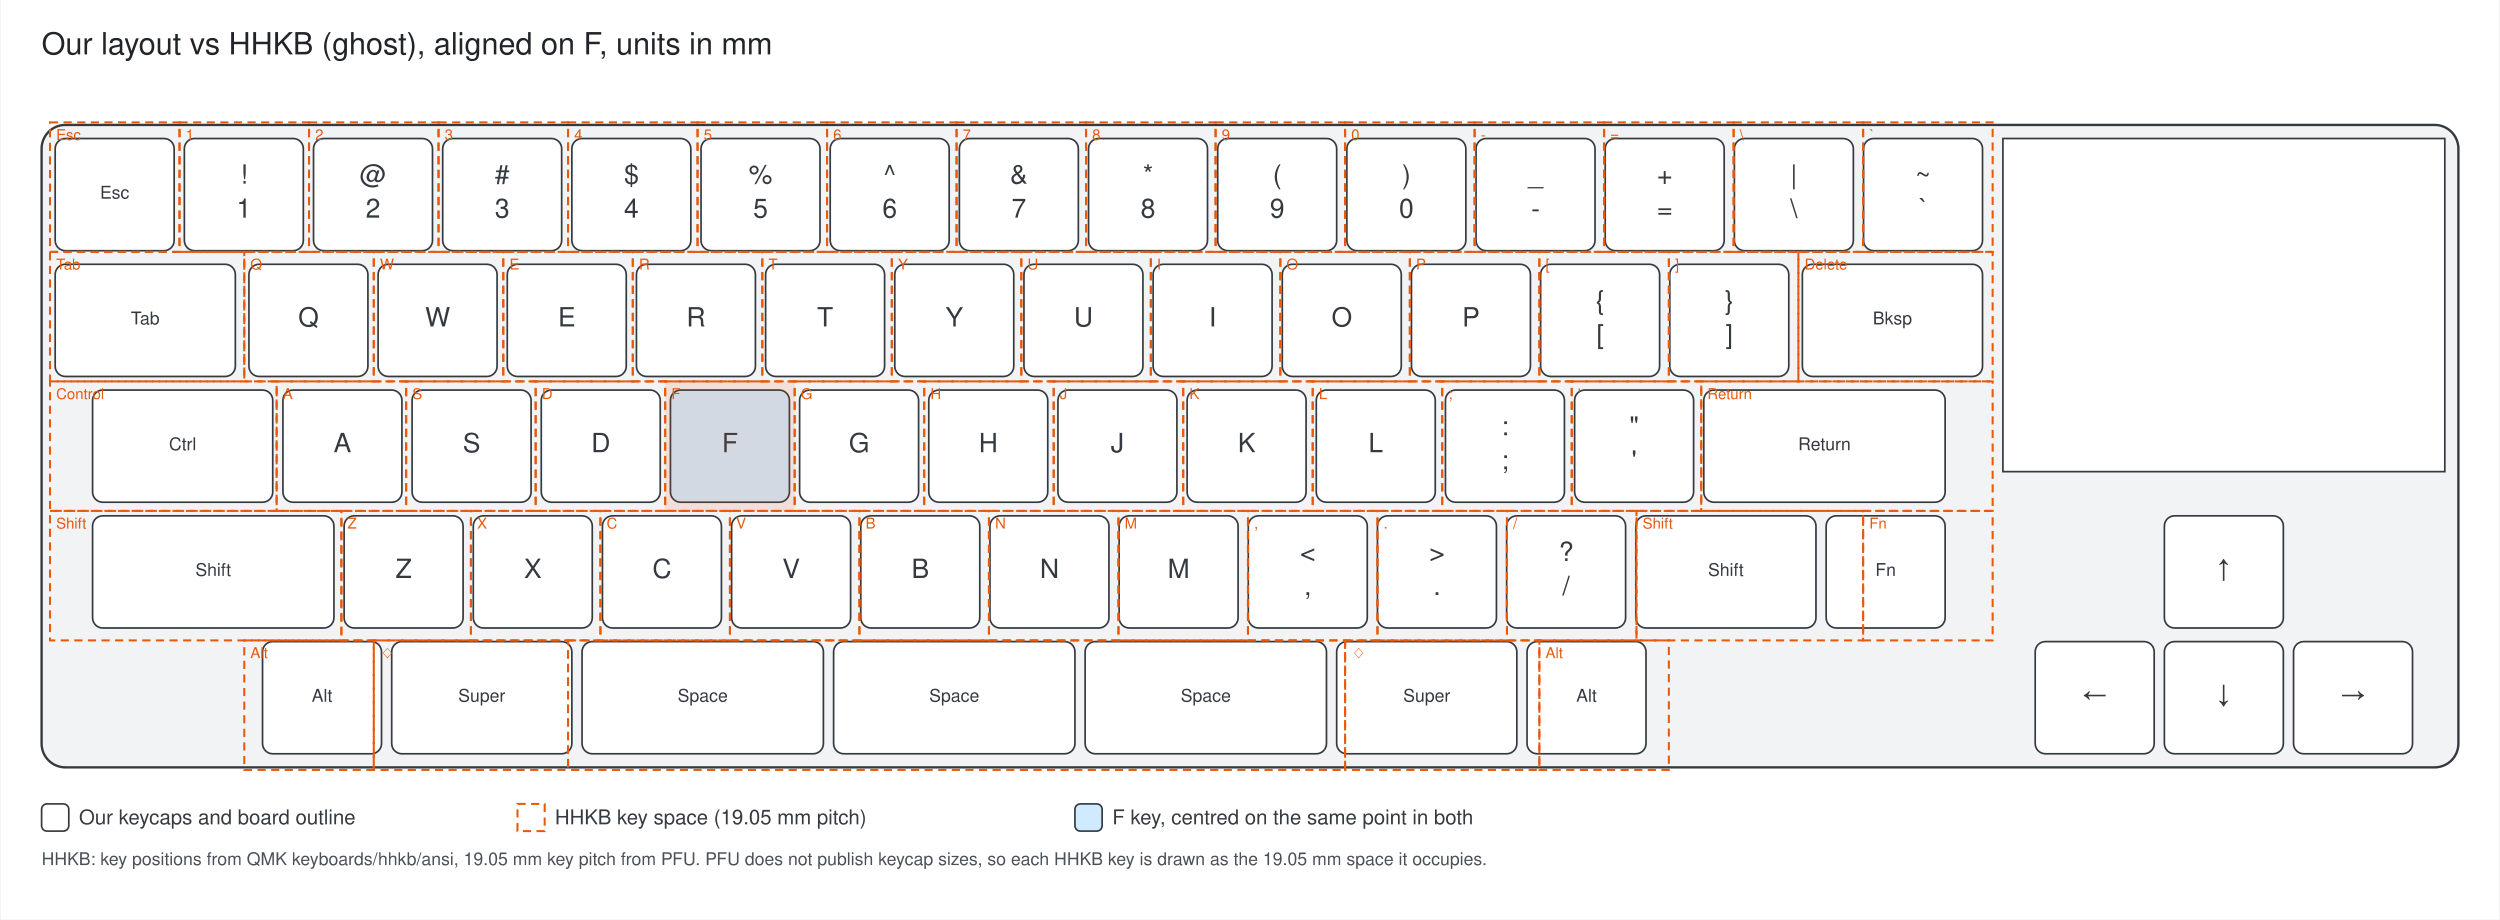
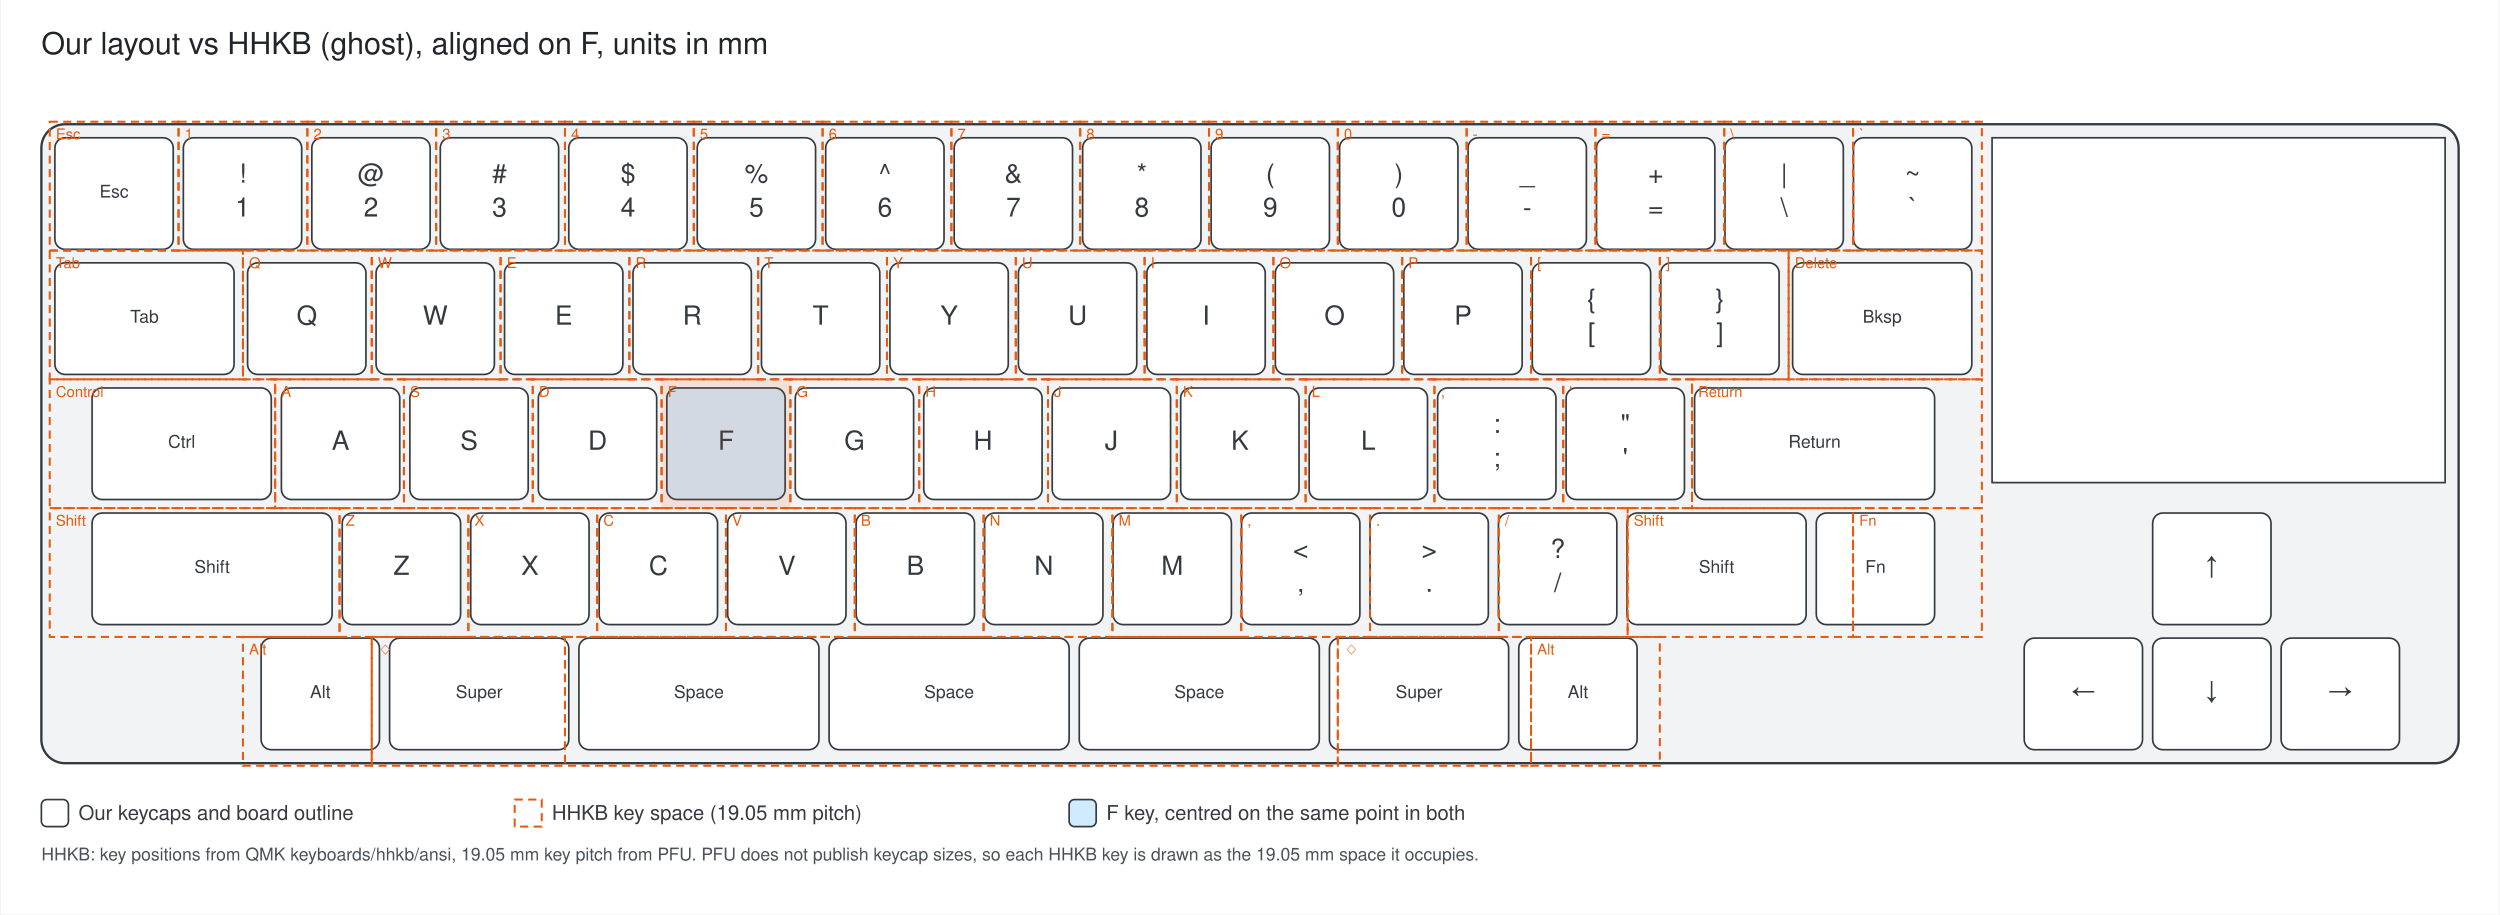
- <svg xmlns="http://www.w3.org/2000/svg" viewBox="-6.000 -18.375 367.500 135.250" width="1838" height="676" font-family="Helvetica, Arial, sans-serif">
-   <rect x="-6.000" y="-18.375" width="367.500" height="135.250" fill="#ffffff" />
+ <svg xmlns="http://www.w3.org/2000/svg" viewBox="-6.000 -18.375 369.500 135.250" width="1848" height="676" font-family="Helvetica, Arial, sans-serif">
+   <rect x="-6.000" y="-18.375" width="369.500" height="135.250" fill="#ffffff" />
  <text x="0.000" y="-10.375" font-size="4.5" fill="#212529">Our layout vs HHKB (ghost), aligned on F, units in mm</text>
-   <rect x="0" y="0" width="355.500" height="94.500" rx="3.500" fill="#f1f3f5" stroke="#343a40" stroke-width="0.35" />
+   <rect x="0" y="0" width="357.500" height="94.500" rx="3.500" fill="#f1f3f5" stroke="#343a40" stroke-width="0.35" />
  <rect x="2.000" y="2.000" width="17.500" height="16.500" rx="1.500" fill="#ffffff" stroke="#343a40" stroke-width="0.25" />
  <rect x="21.000" y="2.000" width="17.500" height="16.500" rx="1.500" fill="#ffffff" stroke="#343a40" stroke-width="0.25" />
  <rect x="40.000" y="2.000" width="17.500" height="16.500" rx="1.500" fill="#ffffff" stroke="#343a40" stroke-width="0.25" />
  <rect x="59.000" y="2.000" width="17.500" height="16.500" rx="1.500" fill="#ffffff" stroke="#343a40" stroke-width="0.25" />
  <rect x="78.000" y="2.000" width="17.500" height="16.500" rx="1.500" fill="#ffffff" stroke="#343a40" stroke-width="0.25" />
  <rect x="97.000" y="2.000" width="17.500" height="16.500" rx="1.500" fill="#ffffff" stroke="#343a40" stroke-width="0.25" />
  <rect x="116.000" y="2.000" width="17.500" height="16.500" rx="1.500" fill="#ffffff" stroke="#343a40" stroke-width="0.25" />
  <rect x="135.000" y="2.000" width="17.500" height="16.500" rx="1.500" fill="#ffffff" stroke="#343a40" stroke-width="0.25" />
  <rect x="154.000" y="2.000" width="17.500" height="16.500" rx="1.500" fill="#ffffff" stroke="#343a40" stroke-width="0.25" />
  <rect x="173.000" y="2.000" width="17.500" height="16.500" rx="1.500" fill="#ffffff" stroke="#343a40" stroke-width="0.25" />
  <rect x="192.000" y="2.000" width="17.500" height="16.500" rx="1.500" fill="#ffffff" stroke="#343a40" stroke-width="0.25" />
  <rect x="211.000" y="2.000" width="17.500" height="16.500" rx="1.500" fill="#ffffff" stroke="#343a40" stroke-width="0.25" />
  <rect x="230.000" y="2.000" width="17.500" height="16.500" rx="1.500" fill="#ffffff" stroke="#343a40" stroke-width="0.25" />
  <rect x="249.000" y="2.000" width="17.500" height="16.500" rx="1.500" fill="#ffffff" stroke="#343a40" stroke-width="0.25" />
  <rect x="268.000" y="2.000" width="17.500" height="16.500" rx="1.500" fill="#ffffff" stroke="#343a40" stroke-width="0.25" />
  <rect x="2.000" y="20.500" width="26.500" height="16.500" rx="1.500" fill="#ffffff" stroke="#343a40" stroke-width="0.25" />
  <rect x="30.500" y="20.500" width="17.500" height="16.500" rx="1.500" fill="#ffffff" stroke="#343a40" stroke-width="0.25" />
  <rect x="49.500" y="20.500" width="17.500" height="16.500" rx="1.500" fill="#ffffff" stroke="#343a40" stroke-width="0.25" />
  <rect x="68.500" y="20.500" width="17.500" height="16.500" rx="1.500" fill="#ffffff" stroke="#343a40" stroke-width="0.25" />
  <rect x="87.500" y="20.500" width="17.500" height="16.500" rx="1.500" fill="#ffffff" stroke="#343a40" stroke-width="0.25" />
  <rect x="106.500" y="20.500" width="17.500" height="16.500" rx="1.500" fill="#ffffff" stroke="#343a40" stroke-width="0.25" />
  <rect x="125.500" y="20.500" width="17.500" height="16.500" rx="1.500" fill="#ffffff" stroke="#343a40" stroke-width="0.25" />
  <rect x="144.500" y="20.500" width="17.500" height="16.500" rx="1.500" fill="#ffffff" stroke="#343a40" stroke-width="0.25" />
  <rect x="163.500" y="20.500" width="17.500" height="16.500" rx="1.500" fill="#ffffff" stroke="#343a40" stroke-width="0.25" />
  <rect x="182.500" y="20.500" width="17.500" height="16.500" rx="1.500" fill="#ffffff" stroke="#343a40" stroke-width="0.25" />
  <rect x="201.500" y="20.500" width="17.500" height="16.500" rx="1.500" fill="#ffffff" stroke="#343a40" stroke-width="0.25" />
  <rect x="220.500" y="20.500" width="17.500" height="16.500" rx="1.500" fill="#ffffff" stroke="#343a40" stroke-width="0.25" />
  <rect x="239.500" y="20.500" width="17.500" height="16.500" rx="1.500" fill="#ffffff" stroke="#343a40" stroke-width="0.25" />
  <rect x="259.000" y="20.500" width="26.500" height="16.500" rx="1.500" fill="#ffffff" stroke="#343a40" stroke-width="0.25" />
  <rect x="7.500" y="39.000" width="26.500" height="16.500" rx="1.500" fill="#ffffff" stroke="#343a40" stroke-width="0.25" />
  <rect x="35.500" y="39.000" width="17.500" height="16.500" rx="1.500" fill="#ffffff" stroke="#343a40" stroke-width="0.25" />
  <rect x="54.500" y="39.000" width="17.500" height="16.500" rx="1.500" fill="#ffffff" stroke="#343a40" stroke-width="0.25" />
  <rect x="73.500" y="39.000" width="17.500" height="16.500" rx="1.500" fill="#ffffff" stroke="#343a40" stroke-width="0.25" />
  <rect x="92.500" y="39.000" width="17.500" height="16.500" rx="1.500" fill="#d0ebff" stroke="#343a40" stroke-width="0.25" />
  <rect x="111.500" y="39.000" width="17.500" height="16.500" rx="1.500" fill="#ffffff" stroke="#343a40" stroke-width="0.25" />
  <rect x="130.500" y="39.000" width="17.500" height="16.500" rx="1.500" fill="#ffffff" stroke="#343a40" stroke-width="0.25" />
  <rect x="149.500" y="39.000" width="17.500" height="16.500" rx="1.500" fill="#ffffff" stroke="#343a40" stroke-width="0.25" />
  <rect x="168.500" y="39.000" width="17.500" height="16.500" rx="1.500" fill="#ffffff" stroke="#343a40" stroke-width="0.25" />
  <rect x="187.500" y="39.000" width="17.500" height="16.500" rx="1.500" fill="#ffffff" stroke="#343a40" stroke-width="0.25" />
  <rect x="206.500" y="39.000" width="17.500" height="16.500" rx="1.500" fill="#ffffff" stroke="#343a40" stroke-width="0.25" />
  <rect x="225.500" y="39.000" width="17.500" height="16.500" rx="1.500" fill="#ffffff" stroke="#343a40" stroke-width="0.25" />
  <rect x="244.500" y="39.000" width="35.500" height="16.500" rx="1.500" fill="#ffffff" stroke="#343a40" stroke-width="0.25" />
  <rect x="7.500" y="57.500" width="35.500" height="16.500" rx="1.500" fill="#ffffff" stroke="#343a40" stroke-width="0.25" />
  <rect x="44.500" y="57.500" width="17.500" height="16.500" rx="1.500" fill="#ffffff" stroke="#343a40" stroke-width="0.25" />
  <rect x="63.500" y="57.500" width="17.500" height="16.500" rx="1.500" fill="#ffffff" stroke="#343a40" stroke-width="0.25" />
  <rect x="82.500" y="57.500" width="17.500" height="16.500" rx="1.500" fill="#ffffff" stroke="#343a40" stroke-width="0.25" />
  <rect x="101.500" y="57.500" width="17.500" height="16.500" rx="1.500" fill="#ffffff" stroke="#343a40" stroke-width="0.25" />
  <rect x="120.500" y="57.500" width="17.500" height="16.500" rx="1.500" fill="#ffffff" stroke="#343a40" stroke-width="0.25" />
  <rect x="139.500" y="57.500" width="17.500" height="16.500" rx="1.500" fill="#ffffff" stroke="#343a40" stroke-width="0.25" />
  <rect x="158.500" y="57.500" width="17.500" height="16.500" rx="1.500" fill="#ffffff" stroke="#343a40" stroke-width="0.25" />
  <rect x="177.500" y="57.500" width="17.500" height="16.500" rx="1.500" fill="#ffffff" stroke="#343a40" stroke-width="0.25" />
  <rect x="196.500" y="57.500" width="17.500" height="16.500" rx="1.500" fill="#ffffff" stroke="#343a40" stroke-width="0.25" />
  <rect x="215.500" y="57.500" width="17.500" height="16.500" rx="1.500" fill="#ffffff" stroke="#343a40" stroke-width="0.25" />
  <rect x="234.500" y="57.500" width="26.500" height="16.500" rx="1.500" fill="#ffffff" stroke="#343a40" stroke-width="0.25" />
  <rect x="262.500" y="57.500" width="17.500" height="16.500" rx="1.500" fill="#ffffff" stroke="#343a40" stroke-width="0.25" />
  <rect x="32.500" y="76.000" width="17.500" height="16.500" rx="1.500" fill="#ffffff" stroke="#343a40" stroke-width="0.25" />
  <rect x="51.500" y="76.000" width="26.500" height="16.500" rx="1.500" fill="#ffffff" stroke="#343a40" stroke-width="0.25" />
  <rect x="79.500" y="76.000" width="35.500" height="16.500" rx="1.500" fill="#ffffff" stroke="#343a40" stroke-width="0.25" />
  <rect x="116.500" y="76.000" width="35.500" height="16.500" rx="1.500" fill="#ffffff" stroke="#343a40" stroke-width="0.25" />
  <rect x="153.500" y="76.000" width="35.500" height="16.500" rx="1.500" fill="#ffffff" stroke="#343a40" stroke-width="0.25" />
  <rect x="190.500" y="76.000" width="26.500" height="16.500" rx="1.500" fill="#ffffff" stroke="#343a40" stroke-width="0.25" />
  <rect x="218.500" y="76.000" width="17.500" height="16.500" rx="1.500" fill="#ffffff" stroke="#343a40" stroke-width="0.25" />
  <rect x="312.250" y="57.500" width="17.500" height="16.500" rx="1.500" fill="#ffffff" stroke="#343a40" stroke-width="0.25" />
  <rect x="293.250" y="76.000" width="17.500" height="16.500" rx="1.500" fill="#ffffff" stroke="#343a40" stroke-width="0.25" />
  <rect x="312.250" y="76.000" width="17.500" height="16.500" rx="1.500" fill="#ffffff" stroke="#343a40" stroke-width="0.25" />
  <rect x="331.250" y="76.000" width="17.500" height="16.500" rx="1.500" fill="#ffffff" stroke="#343a40" stroke-width="0.25" />
-   <rect x="288.500" y="2.000" width="65.000" height="49.000" rx="0.000" fill="#ffffff" stroke="#343a40" stroke-width="0.25" />
+   <rect x="288.500" y="2.000" width="67.000" height="51.000" rx="0.000" fill="#ffffff" stroke="#343a40" stroke-width="0.25" />
  <text x="10.750" y="10.250" font-size="2.60" text-anchor="middle" dominant-baseline="central" fill="#343a40">Esc</text>
  <text x="29.750" y="7.750" font-size="3.90" text-anchor="middle" dominant-baseline="central" fill="#343a40">!</text>
  <text x="29.750" y="12.750" font-size="3.90" text-anchor="middle" dominant-baseline="central" fill="#343a40">1</text>
  <text x="48.750" y="7.750" font-size="3.90" text-anchor="middle" dominant-baseline="central" fill="#343a40">@</text>
  <text x="48.750" y="12.750" font-size="3.90" text-anchor="middle" dominant-baseline="central" fill="#343a40">2</text>
  <text x="67.750" y="7.750" font-size="3.90" text-anchor="middle" dominant-baseline="central" fill="#343a40">#</text>
  <text x="67.750" y="12.750" font-size="3.90" text-anchor="middle" dominant-baseline="central" fill="#343a40">3</text>
  <text x="86.750" y="7.750" font-size="3.90" text-anchor="middle" dominant-baseline="central" fill="#343a40">$</text>
  <text x="86.750" y="12.750" font-size="3.90" text-anchor="middle" dominant-baseline="central" fill="#343a40">4</text>
  <text x="105.750" y="7.750" font-size="3.90" text-anchor="middle" dominant-baseline="central" fill="#343a40">%</text>
  <text x="105.750" y="12.750" font-size="3.90" text-anchor="middle" dominant-baseline="central" fill="#343a40">5</text>
  <text x="124.750" y="7.750" font-size="3.90" text-anchor="middle" dominant-baseline="central" fill="#343a40">^</text>
  <text x="124.750" y="12.750" font-size="3.90" text-anchor="middle" dominant-baseline="central" fill="#343a40">6</text>
  <text x="143.750" y="7.750" font-size="3.90" text-anchor="middle" dominant-baseline="central" fill="#343a40">&amp;</text>
  <text x="143.750" y="12.750" font-size="3.90" text-anchor="middle" dominant-baseline="central" fill="#343a40">7</text>
  <text x="162.750" y="7.750" font-size="3.90" text-anchor="middle" dominant-baseline="central" fill="#343a40">*</text>
  <text x="162.750" y="12.750" font-size="3.90" text-anchor="middle" dominant-baseline="central" fill="#343a40">8</text>
  <text x="181.750" y="7.750" font-size="3.90" text-anchor="middle" dominant-baseline="central" fill="#343a40">(</text>
  <text x="181.750" y="12.750" font-size="3.90" text-anchor="middle" dominant-baseline="central" fill="#343a40">9</text>
  <text x="200.750" y="7.750" font-size="3.90" text-anchor="middle" dominant-baseline="central" fill="#343a40">)</text>
  <text x="200.750" y="12.750" font-size="3.90" text-anchor="middle" dominant-baseline="central" fill="#343a40">0</text>
  <text x="219.750" y="7.750" font-size="3.90" text-anchor="middle" dominant-baseline="central" fill="#343a40">_</text>
  <text x="219.750" y="12.750" font-size="3.90" text-anchor="middle" dominant-baseline="central" fill="#343a40">-</text>
  <text x="238.750" y="7.750" font-size="3.90" text-anchor="middle" dominant-baseline="central" fill="#343a40">+</text>
  <text x="238.750" y="12.750" font-size="3.90" text-anchor="middle" dominant-baseline="central" fill="#343a40">=</text>
  <text x="257.750" y="7.750" font-size="3.90" text-anchor="middle" dominant-baseline="central" fill="#343a40">|</text>
  <text x="257.750" y="12.750" font-size="3.90" text-anchor="middle" dominant-baseline="central" fill="#343a40">\</text>
  <text x="276.750" y="7.750" font-size="3.90" text-anchor="middle" dominant-baseline="central" fill="#343a40">~</text>
  <text x="276.750" y="12.750" font-size="3.90" text-anchor="middle" dominant-baseline="central" fill="#343a40">`</text>
  <text x="15.250" y="28.750" font-size="2.60" text-anchor="middle" dominant-baseline="central" fill="#343a40">Tab</text>
  <text x="39.250" y="28.750" font-size="3.90" text-anchor="middle" dominant-baseline="central" fill="#343a40">Q</text>
  <text x="58.250" y="28.750" font-size="3.90" text-anchor="middle" dominant-baseline="central" fill="#343a40">W</text>
  <text x="77.250" y="28.750" font-size="3.90" text-anchor="middle" dominant-baseline="central" fill="#343a40">E</text>
  <text x="96.250" y="28.750" font-size="3.90" text-anchor="middle" dominant-baseline="central" fill="#343a40">R</text>
  <text x="115.250" y="28.750" font-size="3.90" text-anchor="middle" dominant-baseline="central" fill="#343a40">T</text>
  <text x="134.250" y="28.750" font-size="3.90" text-anchor="middle" dominant-baseline="central" fill="#343a40">Y</text>
  <text x="153.250" y="28.750" font-size="3.90" text-anchor="middle" dominant-baseline="central" fill="#343a40">U</text>
  <text x="172.250" y="28.750" font-size="3.90" text-anchor="middle" dominant-baseline="central" fill="#343a40">I</text>
  <text x="191.250" y="28.750" font-size="3.90" text-anchor="middle" dominant-baseline="central" fill="#343a40">O</text>
  <text x="210.250" y="28.750" font-size="3.90" text-anchor="middle" dominant-baseline="central" fill="#343a40">P</text>
  <text x="229.250" y="26.250" font-size="3.90" text-anchor="middle" dominant-baseline="central" fill="#343a40">{</text>
  <text x="229.250" y="31.250" font-size="3.90" text-anchor="middle" dominant-baseline="central" fill="#343a40">[</text>
  <text x="248.250" y="26.250" font-size="3.90" text-anchor="middle" dominant-baseline="central" fill="#343a40">}</text>
  <text x="248.250" y="31.250" font-size="3.90" text-anchor="middle" dominant-baseline="central" fill="#343a40">]</text>
  <text x="272.250" y="28.750" font-size="2.60" text-anchor="middle" dominant-baseline="central" fill="#343a40">Bksp</text>
  <text x="20.750" y="47.250" font-size="2.60" text-anchor="middle" dominant-baseline="central" fill="#343a40">Ctrl</text>
  <text x="44.250" y="47.250" font-size="3.90" text-anchor="middle" dominant-baseline="central" fill="#343a40">A</text>
  <text x="63.250" y="47.250" font-size="3.90" text-anchor="middle" dominant-baseline="central" fill="#343a40">S</text>
  <text x="82.250" y="47.250" font-size="3.90" text-anchor="middle" dominant-baseline="central" fill="#343a40">D</text>
  <text x="101.250" y="47.250" font-size="3.90" text-anchor="middle" dominant-baseline="central" fill="#343a40">F</text>
  <text x="120.250" y="47.250" font-size="3.90" text-anchor="middle" dominant-baseline="central" fill="#343a40">G</text>
  <text x="139.250" y="47.250" font-size="3.90" text-anchor="middle" dominant-baseline="central" fill="#343a40">H</text>
  <text x="158.250" y="47.250" font-size="3.90" text-anchor="middle" dominant-baseline="central" fill="#343a40">J</text>
  <text x="177.250" y="47.250" font-size="3.90" text-anchor="middle" dominant-baseline="central" fill="#343a40">K</text>
  <text x="196.250" y="47.250" font-size="3.90" text-anchor="middle" dominant-baseline="central" fill="#343a40">L</text>
  <text x="215.250" y="44.750" font-size="3.90" text-anchor="middle" dominant-baseline="central" fill="#343a40">:</text>
  <text x="215.250" y="49.750" font-size="3.90" text-anchor="middle" dominant-baseline="central" fill="#343a40">;</text>
  <text x="234.250" y="44.750" font-size="3.90" text-anchor="middle" dominant-baseline="central" fill="#343a40">"</text>
  <text x="234.250" y="49.750" font-size="3.90" text-anchor="middle" dominant-baseline="central" fill="#343a40">'</text>
  <text x="262.250" y="47.250" font-size="2.60" text-anchor="middle" dominant-baseline="central" fill="#343a40">Return</text>
  <text x="25.250" y="65.750" font-size="2.60" text-anchor="middle" dominant-baseline="central" fill="#343a40">Shift</text>
  <text x="53.250" y="65.750" font-size="3.90" text-anchor="middle" dominant-baseline="central" fill="#343a40">Z</text>
  <text x="72.250" y="65.750" font-size="3.90" text-anchor="middle" dominant-baseline="central" fill="#343a40">X</text>
  <text x="91.250" y="65.750" font-size="3.90" text-anchor="middle" dominant-baseline="central" fill="#343a40">C</text>
  <text x="110.250" y="65.750" font-size="3.90" text-anchor="middle" dominant-baseline="central" fill="#343a40">V</text>
  <text x="129.250" y="65.750" font-size="3.90" text-anchor="middle" dominant-baseline="central" fill="#343a40">B</text>
  <text x="148.250" y="65.750" font-size="3.90" text-anchor="middle" dominant-baseline="central" fill="#343a40">N</text>
  <text x="167.250" y="65.750" font-size="3.90" text-anchor="middle" dominant-baseline="central" fill="#343a40">M</text>
  <text x="186.250" y="63.250" font-size="3.90" text-anchor="middle" dominant-baseline="central" fill="#343a40">&lt;</text>
  <text x="186.250" y="68.250" font-size="3.90" text-anchor="middle" dominant-baseline="central" fill="#343a40">,</text>
  <text x="205.250" y="63.250" font-size="3.90" text-anchor="middle" dominant-baseline="central" fill="#343a40">&gt;</text>
  <text x="205.250" y="68.250" font-size="3.90" text-anchor="middle" dominant-baseline="central" fill="#343a40">.</text>
  <text x="224.250" y="63.250" font-size="3.90" text-anchor="middle" dominant-baseline="central" fill="#343a40">?</text>
  <text x="224.250" y="68.250" font-size="3.90" text-anchor="middle" dominant-baseline="central" fill="#343a40">/</text>
  <text x="247.750" y="65.750" font-size="2.60" text-anchor="middle" dominant-baseline="central" fill="#343a40">Shift</text>
  <text x="271.250" y="65.750" font-size="2.60" text-anchor="middle" dominant-baseline="central" fill="#343a40">Fn</text>
  <text x="41.250" y="84.250" font-size="2.60" text-anchor="middle" dominant-baseline="central" fill="#343a40">Alt</text>
  <text x="64.750" y="84.250" font-size="2.60" text-anchor="middle" dominant-baseline="central" fill="#343a40">Super</text>
  <text x="97.250" y="84.250" font-size="2.60" text-anchor="middle" dominant-baseline="central" fill="#343a40">Space</text>
  <text x="134.250" y="84.250" font-size="2.60" text-anchor="middle" dominant-baseline="central" fill="#343a40">Space</text>
  <text x="171.250" y="84.250" font-size="2.60" text-anchor="middle" dominant-baseline="central" fill="#343a40">Space</text>
  <text x="203.750" y="84.250" font-size="2.60" text-anchor="middle" dominant-baseline="central" fill="#343a40">Super</text>
  <text x="227.250" y="84.250" font-size="2.60" text-anchor="middle" dominant-baseline="central" fill="#343a40">Alt</text>
  <text x="321.000" y="65.750" font-size="3.90" text-anchor="middle" dominant-baseline="central" fill="#343a40">↑</text>
  <text x="302.000" y="84.250" font-size="3.90" text-anchor="middle" dominant-baseline="central" fill="#343a40">←</text>
  <text x="321.000" y="84.250" font-size="3.90" text-anchor="middle" dominant-baseline="central" fill="#343a40">↓</text>
  <text x="340.000" y="84.250" font-size="3.90" text-anchor="middle" dominant-baseline="central" fill="#343a40">→</text>
  <rect x="1.237" y="-0.375" width="19.050" height="19.050" rx="0" fill="none" stroke="#e8590c" stroke-width="0.3" stroke-dasharray="1.2 0.8" />
  <text x="2.137" y="2.225" font-size="2.2" fill="#e8590c">Esc</text>
  <rect x="20.287" y="-0.375" width="19.050" height="19.050" rx="0" fill="none" stroke="#e8590c" stroke-width="0.3" stroke-dasharray="1.2 0.8" />
  <text x="21.187" y="2.225" font-size="2.2" fill="#e8590c">1</text>
  <rect x="39.337" y="-0.375" width="19.050" height="19.050" rx="0" fill="none" stroke="#e8590c" stroke-width="0.3" stroke-dasharray="1.2 0.8" />
  <text x="40.237" y="2.225" font-size="2.2" fill="#e8590c">2</text>
  <rect x="58.388" y="-0.375" width="19.050" height="19.050" rx="0" fill="none" stroke="#e8590c" stroke-width="0.3" stroke-dasharray="1.2 0.8" />
  <text x="59.288" y="2.225" font-size="2.2" fill="#e8590c">3</text>
  <rect x="77.438" y="-0.375" width="19.050" height="19.050" rx="0" fill="none" stroke="#e8590c" stroke-width="0.3" stroke-dasharray="1.2 0.8" />
  <text x="78.338" y="2.225" font-size="2.2" fill="#e8590c">4</text>
  <rect x="96.487" y="-0.375" width="19.050" height="19.050" rx="0" fill="none" stroke="#e8590c" stroke-width="0.3" stroke-dasharray="1.2 0.8" />
  <text x="97.388" y="2.225" font-size="2.2" fill="#e8590c">5</text>
  <rect x="115.538" y="-0.375" width="19.050" height="19.050" rx="0" fill="none" stroke="#e8590c" stroke-width="0.3" stroke-dasharray="1.2 0.8" />
  <text x="116.438" y="2.225" font-size="2.2" fill="#e8590c">6</text>
  <rect x="134.587" y="-0.375" width="19.050" height="19.050" rx="0" fill="none" stroke="#e8590c" stroke-width="0.3" stroke-dasharray="1.2 0.8" />
  <text x="135.487" y="2.225" font-size="2.2" fill="#e8590c">7</text>
  <rect x="153.637" y="-0.375" width="19.050" height="19.050" rx="0" fill="none" stroke="#e8590c" stroke-width="0.3" stroke-dasharray="1.2 0.8" />
  <text x="154.537" y="2.225" font-size="2.2" fill="#e8590c">8</text>
  <rect x="172.688" y="-0.375" width="19.050" height="19.050" rx="0" fill="none" stroke="#e8590c" stroke-width="0.3" stroke-dasharray="1.2 0.8" />
  <text x="173.588" y="2.225" font-size="2.2" fill="#e8590c">9</text>
  <rect x="191.738" y="-0.375" width="19.050" height="19.050" rx="0" fill="none" stroke="#e8590c" stroke-width="0.3" stroke-dasharray="1.2 0.8" />
  <text x="192.638" y="2.225" font-size="2.2" fill="#e8590c">0</text>
  <rect x="210.788" y="-0.375" width="19.050" height="19.050" rx="0" fill="none" stroke="#e8590c" stroke-width="0.3" stroke-dasharray="1.2 0.8" />
  <text x="211.688" y="2.225" font-size="2.2" fill="#e8590c">-</text>
  <rect x="229.838" y="-0.375" width="19.050" height="19.050" rx="0" fill="none" stroke="#e8590c" stroke-width="0.3" stroke-dasharray="1.2 0.8" />
  <text x="230.738" y="2.225" font-size="2.2" fill="#e8590c">=</text>
  <rect x="248.887" y="-0.375" width="19.050" height="19.050" rx="0" fill="none" stroke="#e8590c" stroke-width="0.3" stroke-dasharray="1.2 0.8" />
  <text x="249.787" y="2.225" font-size="2.2" fill="#e8590c">\</text>
  <rect x="267.938" y="-0.375" width="19.050" height="19.050" rx="0" fill="none" stroke="#e8590c" stroke-width="0.3" stroke-dasharray="1.2 0.8" />
  <text x="268.837" y="2.225" font-size="2.2" fill="#e8590c">`</text>
  <rect x="1.237" y="18.675" width="28.575" height="19.050" rx="0" fill="none" stroke="#e8590c" stroke-width="0.3" stroke-dasharray="1.2 0.8" />
  <text x="2.137" y="21.275" font-size="2.2" fill="#e8590c">Tab</text>
  <rect x="29.812" y="18.675" width="19.050" height="19.050" rx="0" fill="none" stroke="#e8590c" stroke-width="0.3" stroke-dasharray="1.2 0.8" />
  <text x="30.712" y="21.275" font-size="2.2" fill="#e8590c">Q</text>
  <rect x="48.862" y="18.675" width="19.050" height="19.050" rx="0" fill="none" stroke="#e8590c" stroke-width="0.3" stroke-dasharray="1.2 0.8" />
  <text x="49.762" y="21.275" font-size="2.2" fill="#e8590c">W</text>
  <rect x="67.912" y="18.675" width="19.050" height="19.050" rx="0" fill="none" stroke="#e8590c" stroke-width="0.3" stroke-dasharray="1.2 0.8" />
  <text x="68.812" y="21.275" font-size="2.2" fill="#e8590c">E</text>
  <rect x="86.963" y="18.675" width="19.050" height="19.050" rx="0" fill="none" stroke="#e8590c" stroke-width="0.3" stroke-dasharray="1.2 0.8" />
  <text x="87.863" y="21.275" font-size="2.2" fill="#e8590c">R</text>
  <rect x="106.013" y="18.675" width="19.050" height="19.050" rx="0" fill="none" stroke="#e8590c" stroke-width="0.3" stroke-dasharray="1.2 0.8" />
  <text x="106.913" y="21.275" font-size="2.2" fill="#e8590c">T</text>
  <rect x="125.062" y="18.675" width="19.050" height="19.050" rx="0" fill="none" stroke="#e8590c" stroke-width="0.3" stroke-dasharray="1.2 0.8" />
  <text x="125.963" y="21.275" font-size="2.2" fill="#e8590c">Y</text>
  <rect x="144.113" y="18.675" width="19.050" height="19.050" rx="0" fill="none" stroke="#e8590c" stroke-width="0.3" stroke-dasharray="1.2 0.8" />
  <text x="145.013" y="21.275" font-size="2.2" fill="#e8590c">U</text>
  <rect x="163.163" y="18.675" width="19.050" height="19.050" rx="0" fill="none" stroke="#e8590c" stroke-width="0.3" stroke-dasharray="1.2 0.8" />
  <text x="164.063" y="21.275" font-size="2.2" fill="#e8590c">I</text>
  <rect x="182.212" y="18.675" width="19.050" height="19.050" rx="0" fill="none" stroke="#e8590c" stroke-width="0.3" stroke-dasharray="1.2 0.8" />
  <text x="183.112" y="21.275" font-size="2.2" fill="#e8590c">O</text>
  <rect x="201.262" y="18.675" width="19.050" height="19.050" rx="0" fill="none" stroke="#e8590c" stroke-width="0.3" stroke-dasharray="1.2 0.8" />
  <text x="202.162" y="21.275" font-size="2.2" fill="#e8590c">P</text>
  <rect x="220.312" y="18.675" width="19.050" height="19.050" rx="0" fill="none" stroke="#e8590c" stroke-width="0.3" stroke-dasharray="1.2 0.8" />
  <text x="221.213" y="21.275" font-size="2.2" fill="#e8590c">[</text>
  <rect x="239.363" y="18.675" width="19.050" height="19.050" rx="0" fill="none" stroke="#e8590c" stroke-width="0.3" stroke-dasharray="1.2 0.8" />
  <text x="240.263" y="21.275" font-size="2.2" fill="#e8590c">]</text>
  <rect x="258.413" y="18.675" width="28.575" height="19.050" rx="0" fill="none" stroke="#e8590c" stroke-width="0.3" stroke-dasharray="1.2 0.8" />
  <text x="259.312" y="21.275" font-size="2.2" fill="#e8590c">Delete</text>
  <rect x="1.237" y="37.725" width="33.337" height="19.050" rx="0" fill="none" stroke="#e8590c" stroke-width="0.3" stroke-dasharray="1.2 0.8" />
  <text x="2.137" y="40.325" font-size="2.2" fill="#e8590c">Control</text>
  <rect x="34.575" y="37.725" width="19.050" height="19.050" rx="0" fill="none" stroke="#e8590c" stroke-width="0.3" stroke-dasharray="1.2 0.8" />
  <text x="35.475" y="40.325" font-size="2.2" fill="#e8590c">A</text>
  <rect x="53.625" y="37.725" width="19.050" height="19.050" rx="0" fill="none" stroke="#e8590c" stroke-width="0.3" stroke-dasharray="1.2 0.8" />
  <text x="54.525" y="40.325" font-size="2.2" fill="#e8590c">S</text>
  <rect x="72.675" y="37.725" width="19.050" height="19.050" rx="0" fill="none" stroke="#e8590c" stroke-width="0.3" stroke-dasharray="1.2 0.8" />
  <text x="73.575" y="40.325" font-size="2.2" fill="#e8590c">D</text>
  <rect x="91.725" y="37.725" width="19.050" height="19.050" rx="0" fill="#e8590c" fill-opacity="0.12" stroke="#e8590c" stroke-width="0.3" stroke-dasharray="1.2 0.8" />
  <text x="92.625" y="40.325" font-size="2.2" fill="#e8590c">F</text>
  <rect x="110.775" y="37.725" width="19.050" height="19.050" rx="0" fill="none" stroke="#e8590c" stroke-width="0.3" stroke-dasharray="1.2 0.8" />
  <text x="111.675" y="40.325" font-size="2.2" fill="#e8590c">G</text>
  <rect x="129.825" y="37.725" width="19.050" height="19.050" rx="0" fill="none" stroke="#e8590c" stroke-width="0.3" stroke-dasharray="1.2 0.8" />
  <text x="130.725" y="40.325" font-size="2.2" fill="#e8590c">H</text>
  <rect x="148.875" y="37.725" width="19.050" height="19.050" rx="0" fill="none" stroke="#e8590c" stroke-width="0.3" stroke-dasharray="1.2 0.8" />
  <text x="149.775" y="40.325" font-size="2.2" fill="#e8590c">J</text>
  <rect x="167.925" y="37.725" width="19.050" height="19.050" rx="0" fill="none" stroke="#e8590c" stroke-width="0.3" stroke-dasharray="1.2 0.8" />
  <text x="168.825" y="40.325" font-size="2.2" fill="#e8590c">K</text>
  <rect x="186.975" y="37.725" width="19.050" height="19.050" rx="0" fill="none" stroke="#e8590c" stroke-width="0.3" stroke-dasharray="1.2 0.8" />
  <text x="187.875" y="40.325" font-size="2.2" fill="#e8590c">L</text>
  <rect x="206.025" y="37.725" width="19.050" height="19.050" rx="0" fill="none" stroke="#e8590c" stroke-width="0.3" stroke-dasharray="1.2 0.8" />
  <text x="206.925" y="40.325" font-size="2.2" fill="#e8590c">;</text>
  <rect x="225.075" y="37.725" width="19.050" height="19.050" rx="0" fill="none" stroke="#e8590c" stroke-width="0.3" stroke-dasharray="1.2 0.8" />
  <text x="225.975" y="40.325" font-size="2.2" fill="#e8590c">'</text>
  <rect x="244.125" y="37.725" width="42.863" height="19.050" rx="0" fill="none" stroke="#e8590c" stroke-width="0.3" stroke-dasharray="1.2 0.8" />
  <text x="245.025" y="40.325" font-size="2.2" fill="#e8590c">Return</text>
  <rect x="1.237" y="56.775" width="42.863" height="19.050" rx="0" fill="none" stroke="#e8590c" stroke-width="0.3" stroke-dasharray="1.2 0.8" />
  <text x="2.137" y="59.375" font-size="2.2" fill="#e8590c">Shift</text>
  <rect x="44.100" y="56.775" width="19.050" height="19.050" rx="0" fill="none" stroke="#e8590c" stroke-width="0.3" stroke-dasharray="1.2 0.8" />
  <text x="45.000" y="59.375" font-size="2.2" fill="#e8590c">Z</text>
  <rect x="63.150" y="56.775" width="19.050" height="19.050" rx="0" fill="none" stroke="#e8590c" stroke-width="0.3" stroke-dasharray="1.2 0.8" />
  <text x="64.050" y="59.375" font-size="2.2" fill="#e8590c">X</text>
  <rect x="82.200" y="56.775" width="19.050" height="19.050" rx="0" fill="none" stroke="#e8590c" stroke-width="0.3" stroke-dasharray="1.2 0.8" />
  <text x="83.100" y="59.375" font-size="2.2" fill="#e8590c">C</text>
  <rect x="101.250" y="56.775" width="19.050" height="19.050" rx="0" fill="none" stroke="#e8590c" stroke-width="0.3" stroke-dasharray="1.2 0.8" />
  <text x="102.150" y="59.375" font-size="2.2" fill="#e8590c">V</text>
  <rect x="120.300" y="56.775" width="19.050" height="19.050" rx="0" fill="none" stroke="#e8590c" stroke-width="0.3" stroke-dasharray="1.2 0.8" />
  <text x="121.200" y="59.375" font-size="2.2" fill="#e8590c">B</text>
  <rect x="139.350" y="56.775" width="19.050" height="19.050" rx="0" fill="none" stroke="#e8590c" stroke-width="0.3" stroke-dasharray="1.2 0.8" />
  <text x="140.250" y="59.375" font-size="2.2" fill="#e8590c">N</text>
  <rect x="158.400" y="56.775" width="19.050" height="19.050" rx="0" fill="none" stroke="#e8590c" stroke-width="0.3" stroke-dasharray="1.2 0.8" />
  <text x="159.300" y="59.375" font-size="2.2" fill="#e8590c">M</text>
  <rect x="177.450" y="56.775" width="19.050" height="19.050" rx="0" fill="none" stroke="#e8590c" stroke-width="0.3" stroke-dasharray="1.2 0.8" />
  <text x="178.350" y="59.375" font-size="2.2" fill="#e8590c">,</text>
  <rect x="196.500" y="56.775" width="19.050" height="19.050" rx="0" fill="none" stroke="#e8590c" stroke-width="0.3" stroke-dasharray="1.2 0.8" />
  <text x="197.400" y="59.375" font-size="2.2" fill="#e8590c">.</text>
  <rect x="215.550" y="56.775" width="19.050" height="19.050" rx="0" fill="none" stroke="#e8590c" stroke-width="0.3" stroke-dasharray="1.2 0.8" />
  <text x="216.450" y="59.375" font-size="2.2" fill="#e8590c">/</text>
  <rect x="234.600" y="56.775" width="33.337" height="19.050" rx="0" fill="none" stroke="#e8590c" stroke-width="0.3" stroke-dasharray="1.2 0.8" />
  <text x="235.500" y="59.375" font-size="2.2" fill="#e8590c">Shift</text>
  <rect x="267.938" y="56.775" width="19.050" height="19.050" rx="0" fill="none" stroke="#e8590c" stroke-width="0.3" stroke-dasharray="1.2 0.8" />
  <text x="268.837" y="59.375" font-size="2.2" fill="#e8590c">Fn</text>
  <rect x="29.812" y="75.825" width="19.050" height="19.050" rx="0" fill="none" stroke="#e8590c" stroke-width="0.3" stroke-dasharray="1.2 0.8" />
  <text x="30.712" y="78.425" font-size="2.2" fill="#e8590c">Alt</text>
  <rect x="48.862" y="75.825" width="28.575" height="19.050" rx="0" fill="none" stroke="#e8590c" stroke-width="0.3" stroke-dasharray="1.2 0.8" />
  <text x="49.762" y="78.425" font-size="2.2" fill="#e8590c">◇</text>
  <rect x="77.438" y="75.825" width="114.300" height="19.050" rx="0" fill="none" stroke="#e8590c" stroke-width="0.3" stroke-dasharray="1.2 0.8" />
  <rect x="191.738" y="75.825" width="28.575" height="19.050" rx="0" fill="none" stroke="#e8590c" stroke-width="0.3" stroke-dasharray="1.2 0.8" />
  <text x="192.638" y="78.425" font-size="2.2" fill="#e8590c">◇</text>
  <rect x="220.312" y="75.825" width="19.050" height="19.050" rx="0" fill="none" stroke="#e8590c" stroke-width="0.3" stroke-dasharray="1.2 0.8" />
  <text x="221.213" y="78.425" font-size="2.2" fill="#e8590c">Alt</text>
  <rect x="0.000" y="99.875" width="4" height="4" rx="0.8" fill="#ffffff" stroke="#343a40" stroke-width="0.25" />
  <text x="5.500" y="102.875" font-size="3" fill="#343a40">Our keycaps and board outline</text>
  <rect x="70.000" y="99.875" width="4" height="4" fill="none" stroke="#e8590c" stroke-width="0.3" stroke-dasharray="1.2 0.8" />
  <text x="75.500" y="102.875" font-size="3" fill="#343a40">HHKB key space (19.05 mm pitch)</text>
  <rect x="152.000" y="99.875" width="4" height="4" rx="0.8" fill="#d0ebff" stroke="#343a40" stroke-width="0.25" />
  <text x="157.500" y="102.875" font-size="3" fill="#343a40">F key, centred on the same point in both</text>
  <text x="0.000" y="108.875" font-size="2.6" fill="#495057">HHKB: key positions from QMK keyboards/hhkb/ansi, 19.05 mm key pitch from PFU. PFU does not publish keycap sizes, so each HHKB key is drawn as the 19.05 mm space it occupies.</text>
</svg>
